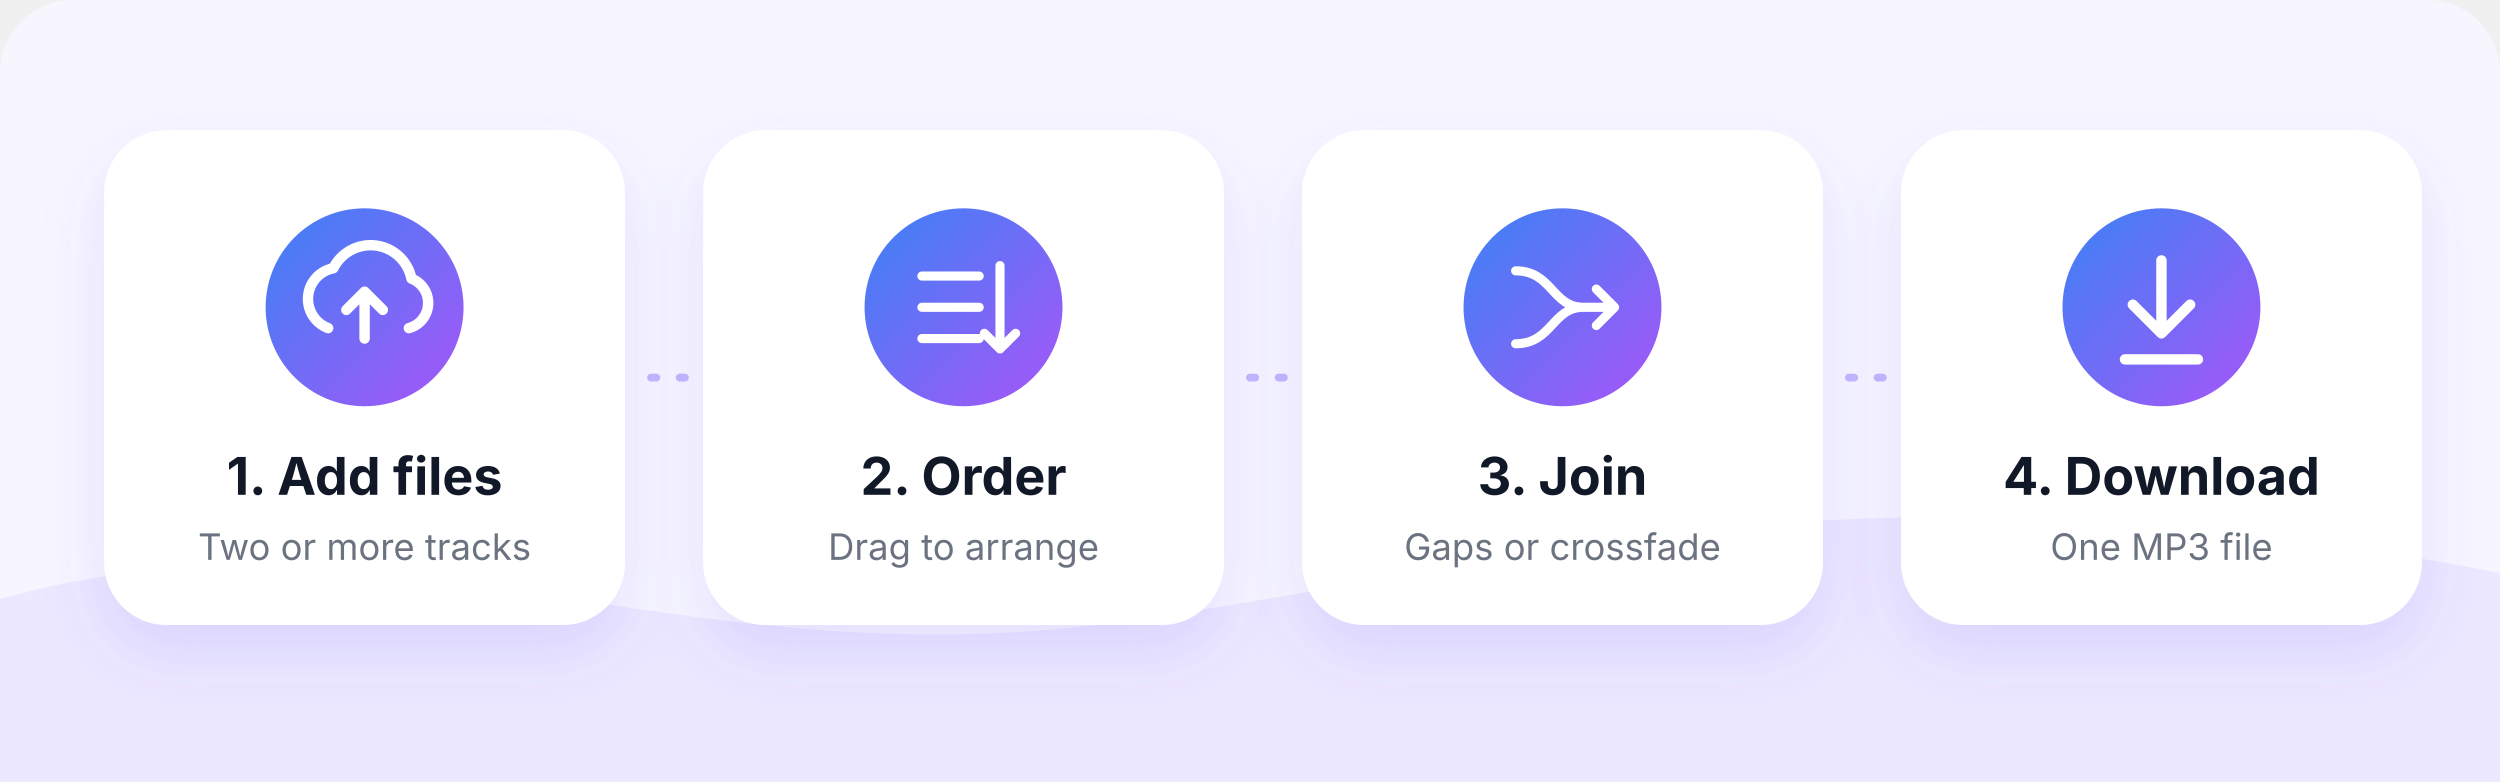
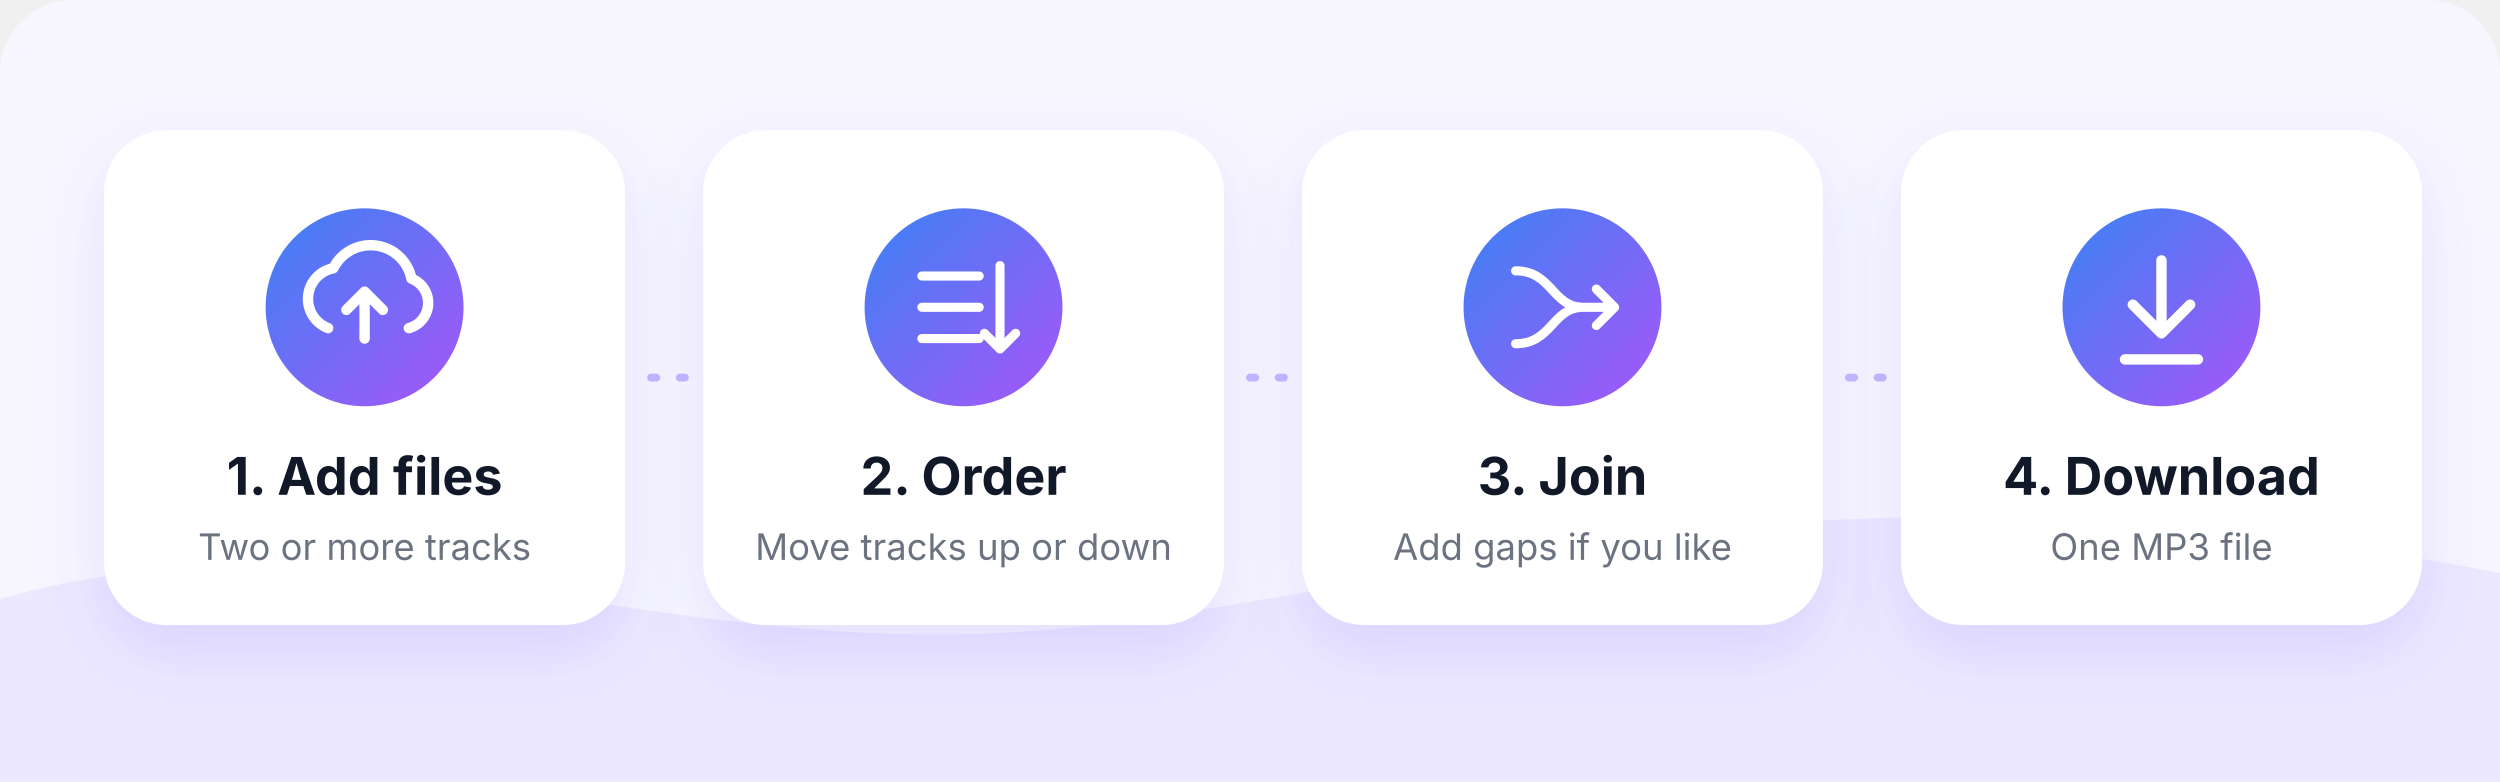
<svg xmlns="http://www.w3.org/2000/svg" viewBox="0 0 960 300" role="img" aria-labelledby="t d">
  <defs>
    <linearGradient id="g" x1="0" y1="0" x2="1" y2="1">
      <stop offset="0" stop-color="#3b82f6" />
      <stop offset="1" stop-color="#a855f7" />
    </linearGradient>
    <linearGradient id="gh" x1="0" y1="0" x2="1" y2="0">
      <stop offset="0" stop-color="#3b82f6" />
      <stop offset="1" stop-color="#a855f7" />
    </linearGradient>
    <filter id="s" x="-20%" y="-20%" width="140%" height="160%">
      <feDropShadow dx="0" dy="10" stdDeviation="12" flood-color="#6d5dfc" flood-opacity=".15" />
    </filter>
  </defs>
  <rect width="960" height="300" rx="28" fill="#f7f6ff" />
  <path d="M0 230c140-40 260 30 420 10s280-70 540-20v80H0z" fill="#ece8ff" />
  <g stroke="#c4b5fd" stroke-width="3" stroke-dasharray="2 9" stroke-linecap="round">
    <path d="M250 145h30M480 145h30M710 145h30" />
  </g>
  <g font-family="Inter, Arial, sans-serif">
    <g filter="url(#s)">
      <rect x="40" y="50" width="200" height="190" rx="24" fill="#fff" />
    </g>
    <circle cx="140" cy="118" r="38" fill="url(#g)" />
    <path d="M126 126a12 12 0 0 1 2-23 16 16 0 0 1 30 4 10 10 0 0 1-1 19M140 130v-18m-7 7 7-7 7 7" stroke="#fff" stroke-width="4" fill="none" stroke-linecap="round" stroke-linejoin="round" />
    <text x="140" y="190" text-anchor="middle" font-size="20" font-weight="700" fill="#111827">1. Add files</text>
    <text x="140" y="215" text-anchor="middle" font-size="14" fill="#6b7280">Two or more tracks</text>
    <g filter="url(#s)">
      <rect x="270" y="50" width="200" height="190" rx="24" fill="#fff" />
    </g>
    <circle cx="370" cy="118" r="38" fill="url(#g)" />
    <path d="M354 106h22M354 118h22M354 130h22M384 102v32m-6-6 6 6 6-6" stroke="#fff" stroke-width="3.5" fill="none" stroke-linecap="round" stroke-linejoin="round" />
    <text x="370" y="190" text-anchor="middle" font-size="20" font-weight="700" fill="#111827">2. Order</text>
-     <text x="370" y="215" text-anchor="middle" font-size="14" fill="#6b7280">Drag to arrange</text>
+     <text x="370" y="215" text-anchor="middle" font-size="14" fill="#6b7280">Move tracks up or down</text>
    <g filter="url(#s)">
      <rect x="500" y="50" width="200" height="190" rx="24" fill="#fff" />
    </g>
    <circle cx="600" cy="118" r="38" fill="url(#g)" />
    <path d="M582 104c14 0 14 14 26 14M582 132c14 0 14-14 26-14h12m-7-7 7 7-7 7" stroke="#fff" stroke-width="3.5" fill="none" stroke-linecap="round" stroke-linejoin="round" />
    <text x="600" y="190" text-anchor="middle" font-size="20" font-weight="700" fill="#111827">3. Join</text>
-     <text x="600" y="215" text-anchor="middle" font-size="14" fill="#6b7280">Gaps or crossfade</text>
+     <text x="600" y="215" text-anchor="middle" font-size="14" fill="#6b7280">Add gaps if you like</text>
    <g filter="url(#s)">
      <rect x="730" y="50" width="200" height="190" rx="24" fill="#fff" />
    </g>
    <circle cx="830" cy="118" r="38" fill="url(#g)" />
    <path d="M830 100v28m-11-11 11 11 11-11M816 138h28" stroke="#fff" stroke-width="4" fill="none" stroke-linecap="round" stroke-linejoin="round" />
    <text x="830" y="190" text-anchor="middle" font-size="20" font-weight="700" fill="#111827">4. Download</text>
    <text x="830" y="215" text-anchor="middle" font-size="14" fill="#6b7280">One MP3 file</text>
  </g>
</svg>
